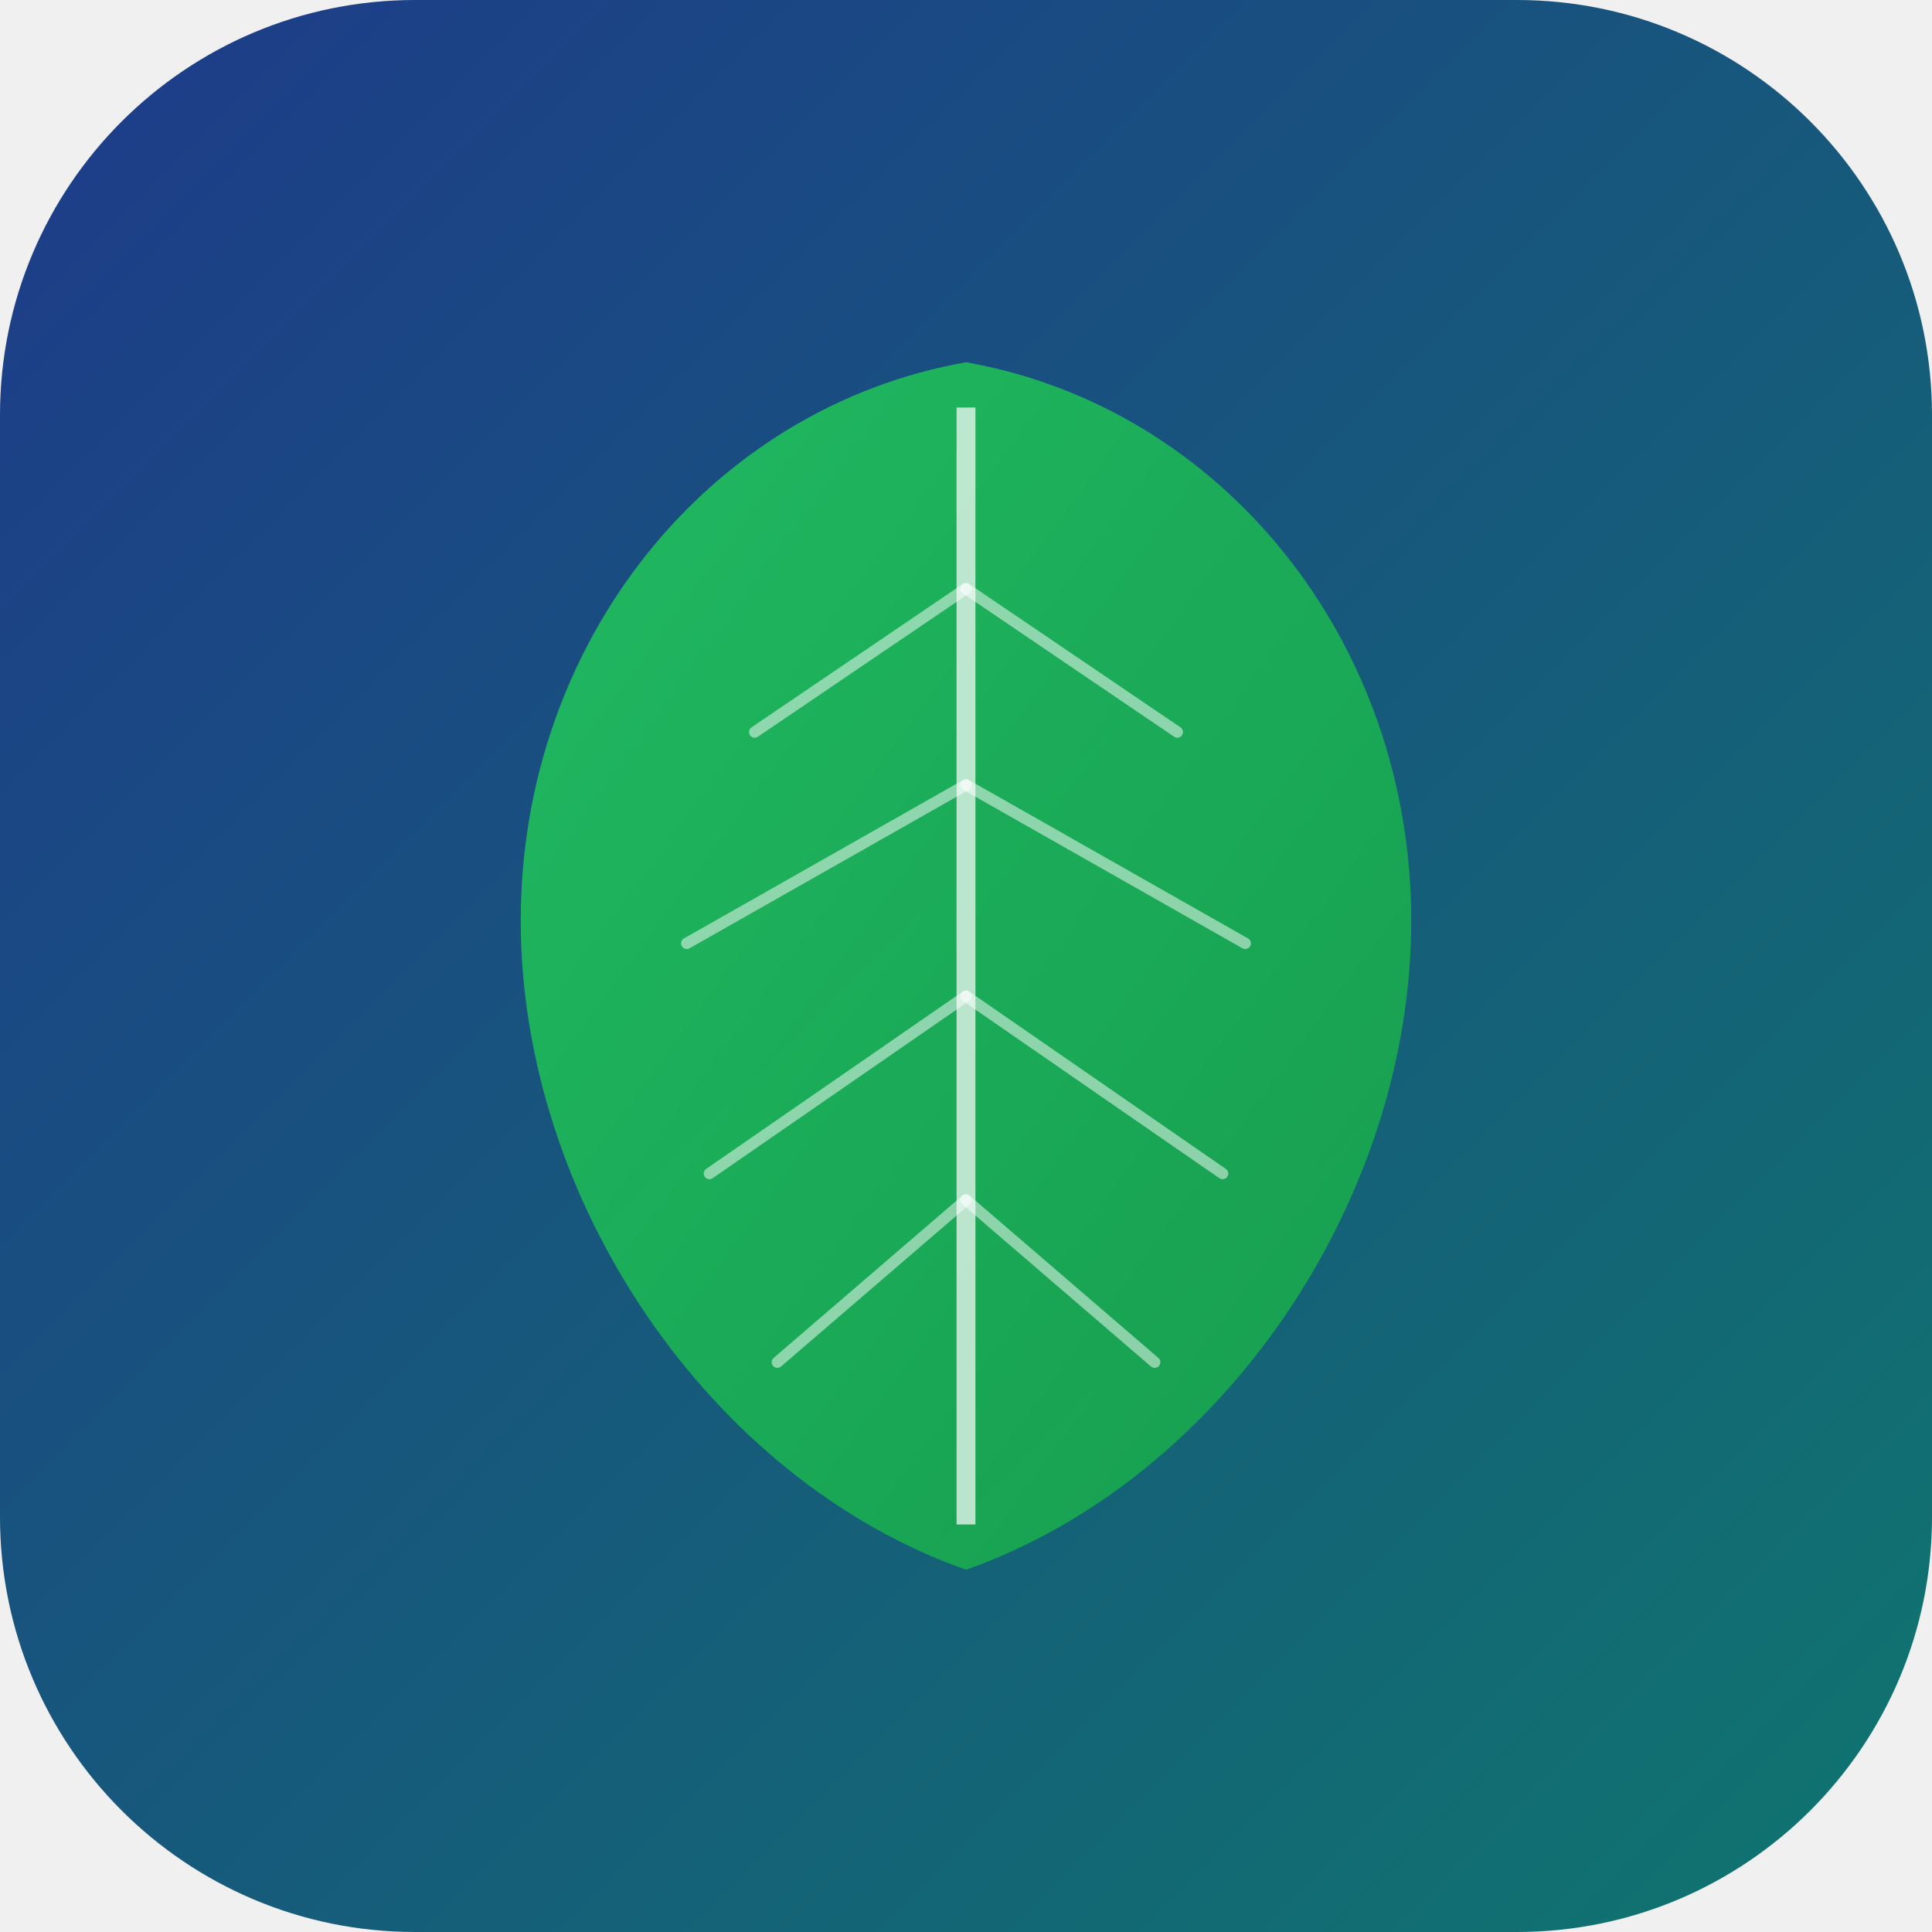
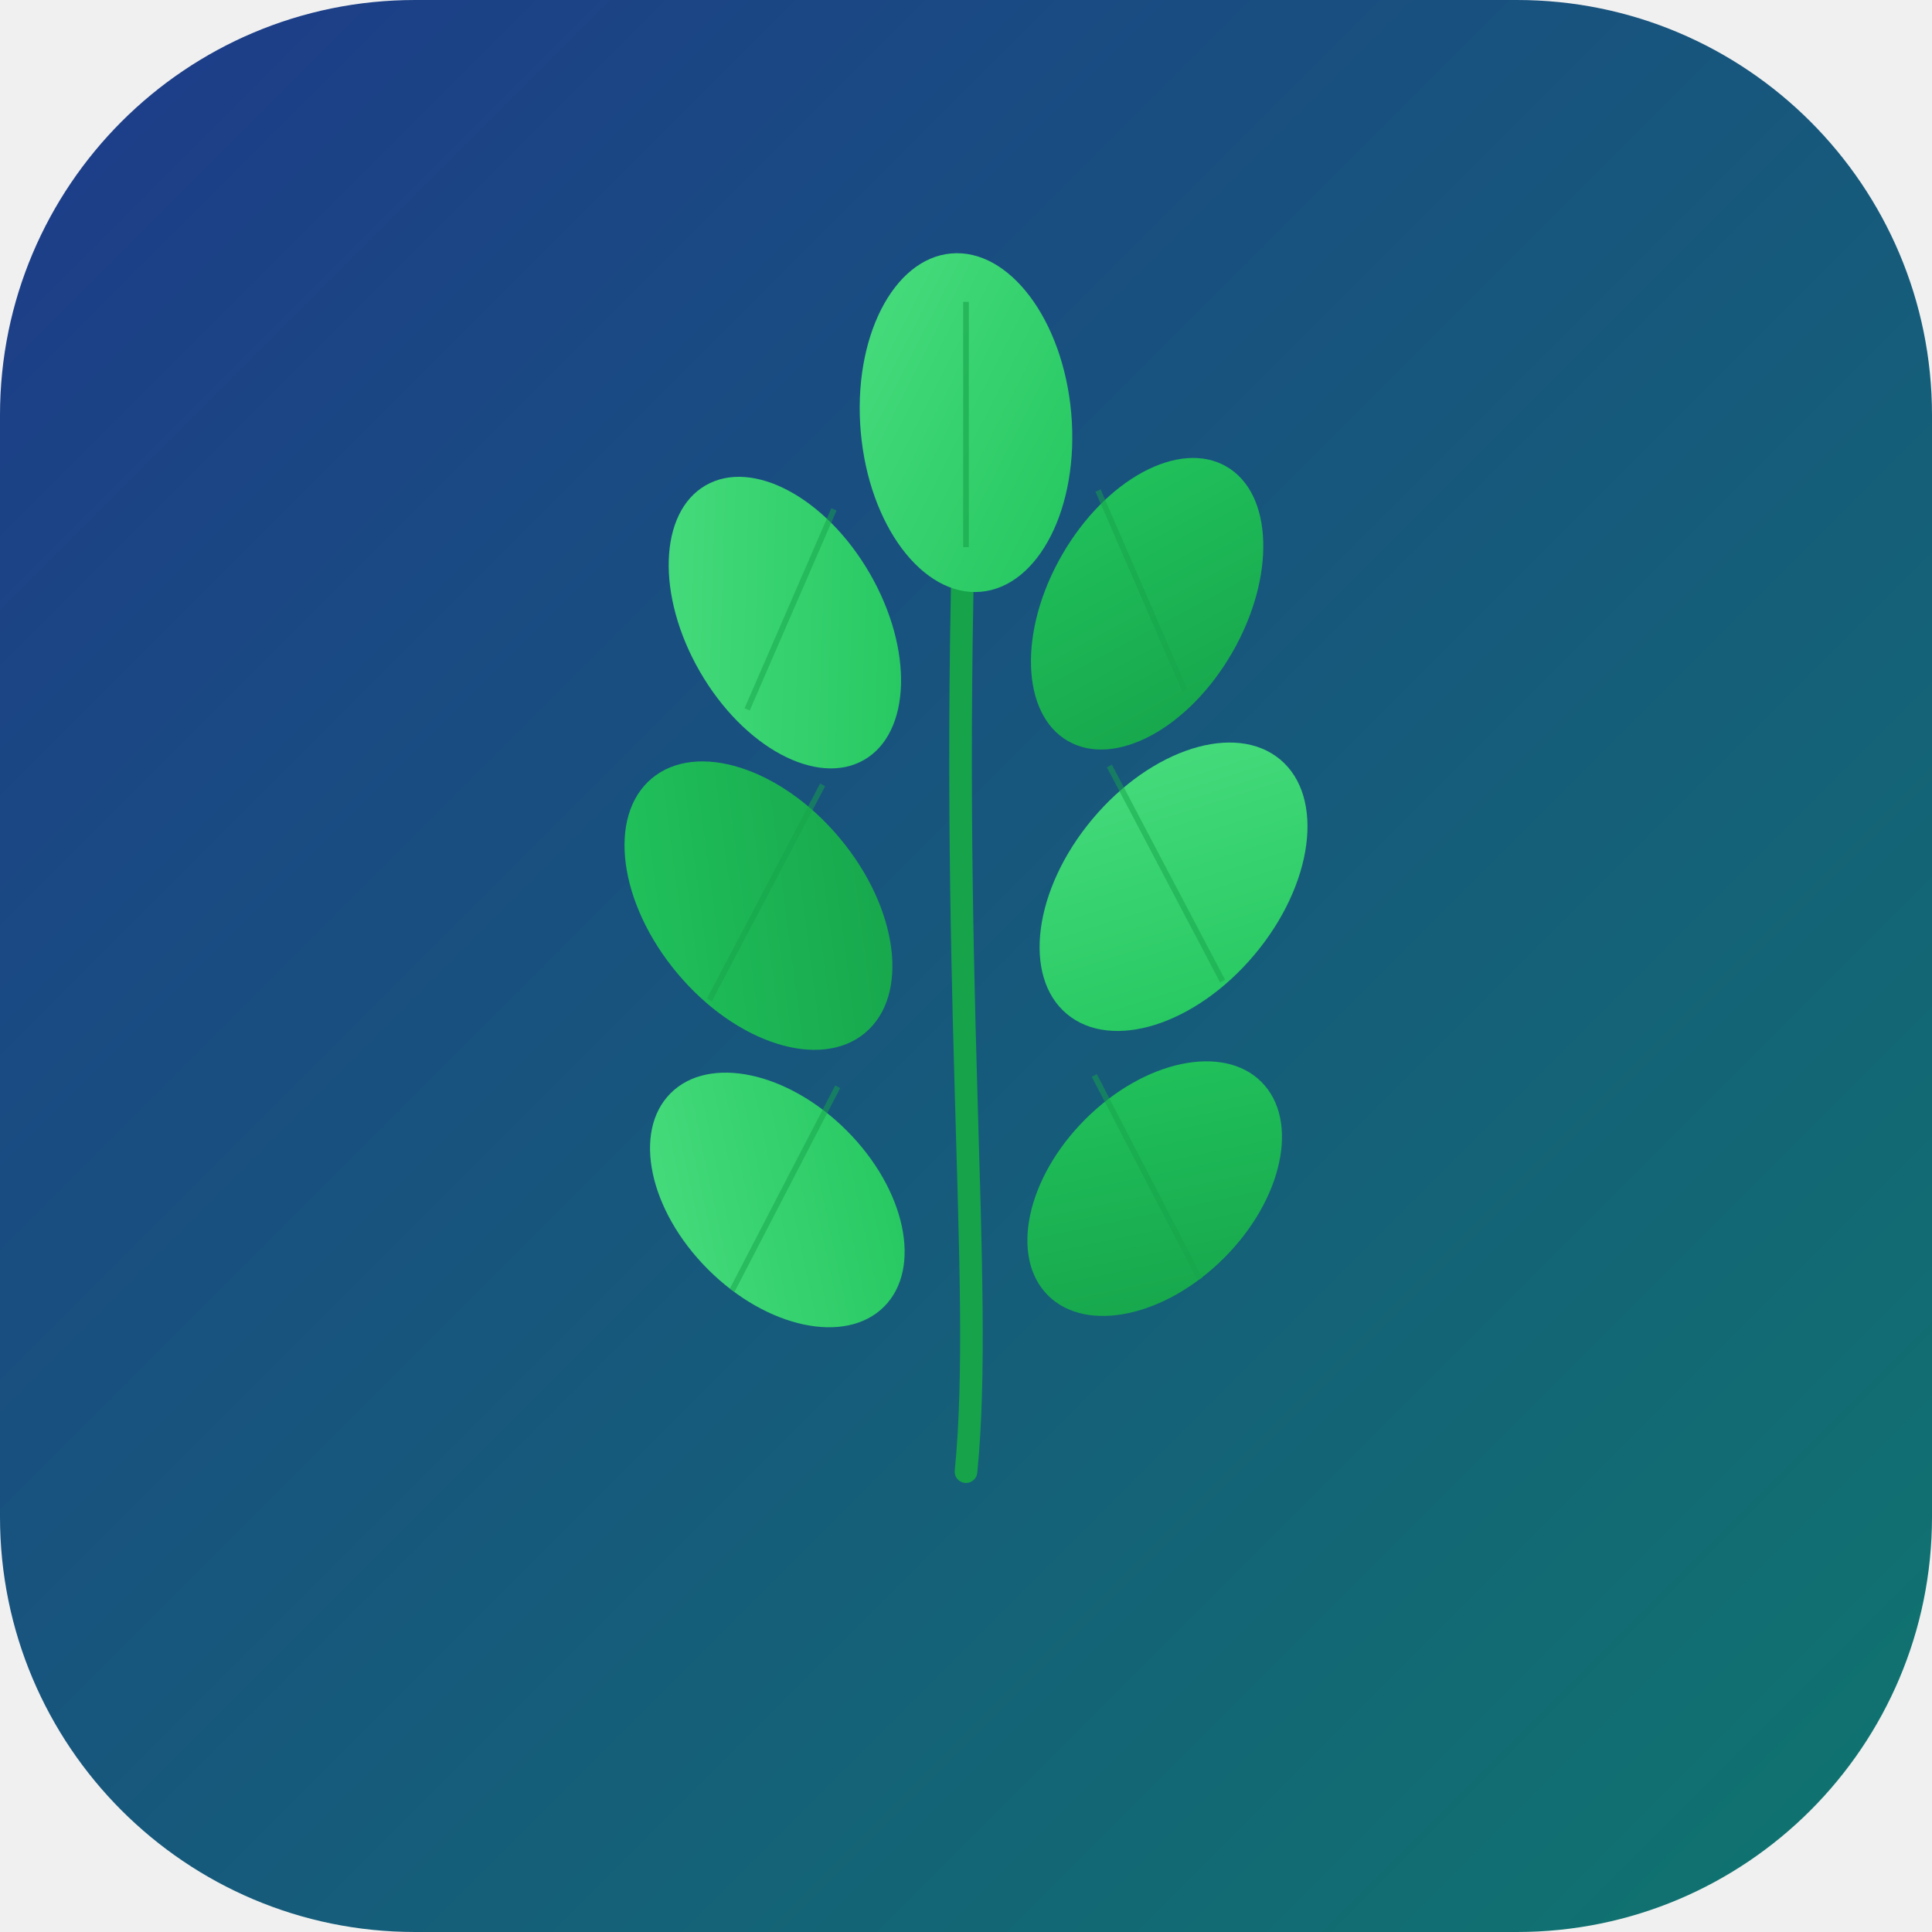
<svg xmlns="http://www.w3.org/2000/svg" viewBox="0 0 512 512">
  <defs>
    <linearGradient id="bg" x1="0%" y1="0%" x2="100%" y2="100%">
      <stop offset="0%" stop-color="#1E3A8A" />
      <stop offset="100%" stop-color="#0F766E" />
    </linearGradient>
-     <linearGradient id="leafGrad" x1="0%" y1="0%" x2="100%" y2="100%">
+     <linearGradient id="leafLight" x1="0%" y1="0%" x2="100%" y2="100%">
+       <stop offset="0%" stop-color="#4ADE80" />
+       <stop offset="100%" stop-color="#22C55E" />
+     </linearGradient>
+     <linearGradient id="leafDark" x1="0%" y1="0%" x2="100%" y2="100%">
      <stop offset="0%" stop-color="#22C55E" />
      <stop offset="100%" stop-color="#16A34A" />
    </linearGradient>
  </defs>
  <rect width="512" height="512" rx="110" fill="url(#bg)" />
-   <g transform="translate(256,256)">
-     <path d="M0,-160 C68,-148 118,-86 118,-12 C118,62 68,136 0,160 C-68,136 -118,62 -118,-12 C-118,-86 -68,-148 0,-160Z" fill="url(#leafGrad)" opacity="0.9" />
-     <line x1="0" y1="-148" x2="0" y2="148" stroke="white" stroke-width="5" opacity="0.7" />
-     <line x1="0" y1="-100" x2="-56" y2="-62" stroke="white" stroke-width="3" opacity="0.5" stroke-linecap="round" />
-     <line x1="0" y1="-100" x2="56" y2="-62" stroke="white" stroke-width="3" opacity="0.5" stroke-linecap="round" />
-     <line x1="0" y1="-48" x2="-74" y2="-6" stroke="white" stroke-width="3" opacity="0.5" stroke-linecap="round" />
-     <line x1="0" y1="-48" x2="74" y2="-6" stroke="white" stroke-width="3" opacity="0.5" stroke-linecap="round" />
-     <line x1="0" y1="8" x2="-68" y2="55" stroke="white" stroke-width="3" opacity="0.5" stroke-linecap="round" />
-     <line x1="0" y1="8" x2="68" y2="55" stroke="white" stroke-width="3" opacity="0.5" stroke-linecap="round" />
-     <line x1="0" y1="62" x2="-50" y2="105" stroke="white" stroke-width="3" opacity="0.5" stroke-linecap="round" />
-     <line x1="0" y1="62" x2="50" y2="105" stroke="white" stroke-width="3" opacity="0.5" stroke-linecap="round" />
+   <g transform="translate(256,260)">
+     <path d="M0,130 C5,80 -5,0 0,-140" stroke="#16A34A" stroke-width="6" fill="none" stroke-linecap="round" />
+     <ellipse cx="0" cy="-148" rx="28" ry="45" fill="url(#leafLight)" transform="rotate(-5,0,-148)" />
+     <line x1="0" y1="-180" x2="0" y2="-115" stroke="#16A34A" stroke-width="1.5" opacity="0.6" />
+     <ellipse cx="-48" cy="-95" rx="26" ry="42" fill="url(#leafLight)" transform="rotate(-30,-48,-95)" />
+     <line x1="-35" y1="-125" x2="-58" y2="-72" stroke="#16A34A" stroke-width="1.5" opacity="0.5" />
+     <ellipse cx="48" cy="-100" rx="26" ry="42" fill="url(#leafDark)" transform="rotate(30,48,-100)" />
+     <line x1="35" y1="-130" x2="58" y2="-77" stroke="#16A34A" stroke-width="1.5" opacity="0.5" />
+     <ellipse cx="-55" cy="-20" rx="28" ry="44" fill="url(#leafDark)" transform="rotate(-40,-55,-20)" />
+     <line x1="-38" y1="-52" x2="-68" y2="5" stroke="#16A34A" stroke-width="1.5" opacity="0.5" />
+     <ellipse cx="55" cy="-25" rx="28" ry="44" fill="url(#leafLight)" transform="rotate(40,55,-25)" />
+     <line x1="38" y1="-57" x2="68" y2="0" stroke="#16A34A" stroke-width="1.5" opacity="0.5" />
+     <ellipse cx="-50" cy="58" rx="26" ry="40" fill="url(#leafLight)" transform="rotate(-45,-50,58)" />
+     <line x1="-34" y1="28" x2="-62" y2="82" stroke="#16A34A" stroke-width="1.5" opacity="0.5" />
+     <ellipse cx="50" cy="55" rx="26" ry="40" fill="url(#leafDark)" transform="rotate(45,50,55)" />
+     <line x1="34" y1="25" x2="62" y2="79" stroke="#16A34A" stroke-width="1.5" opacity="0.5" />
  </g>
</svg>
